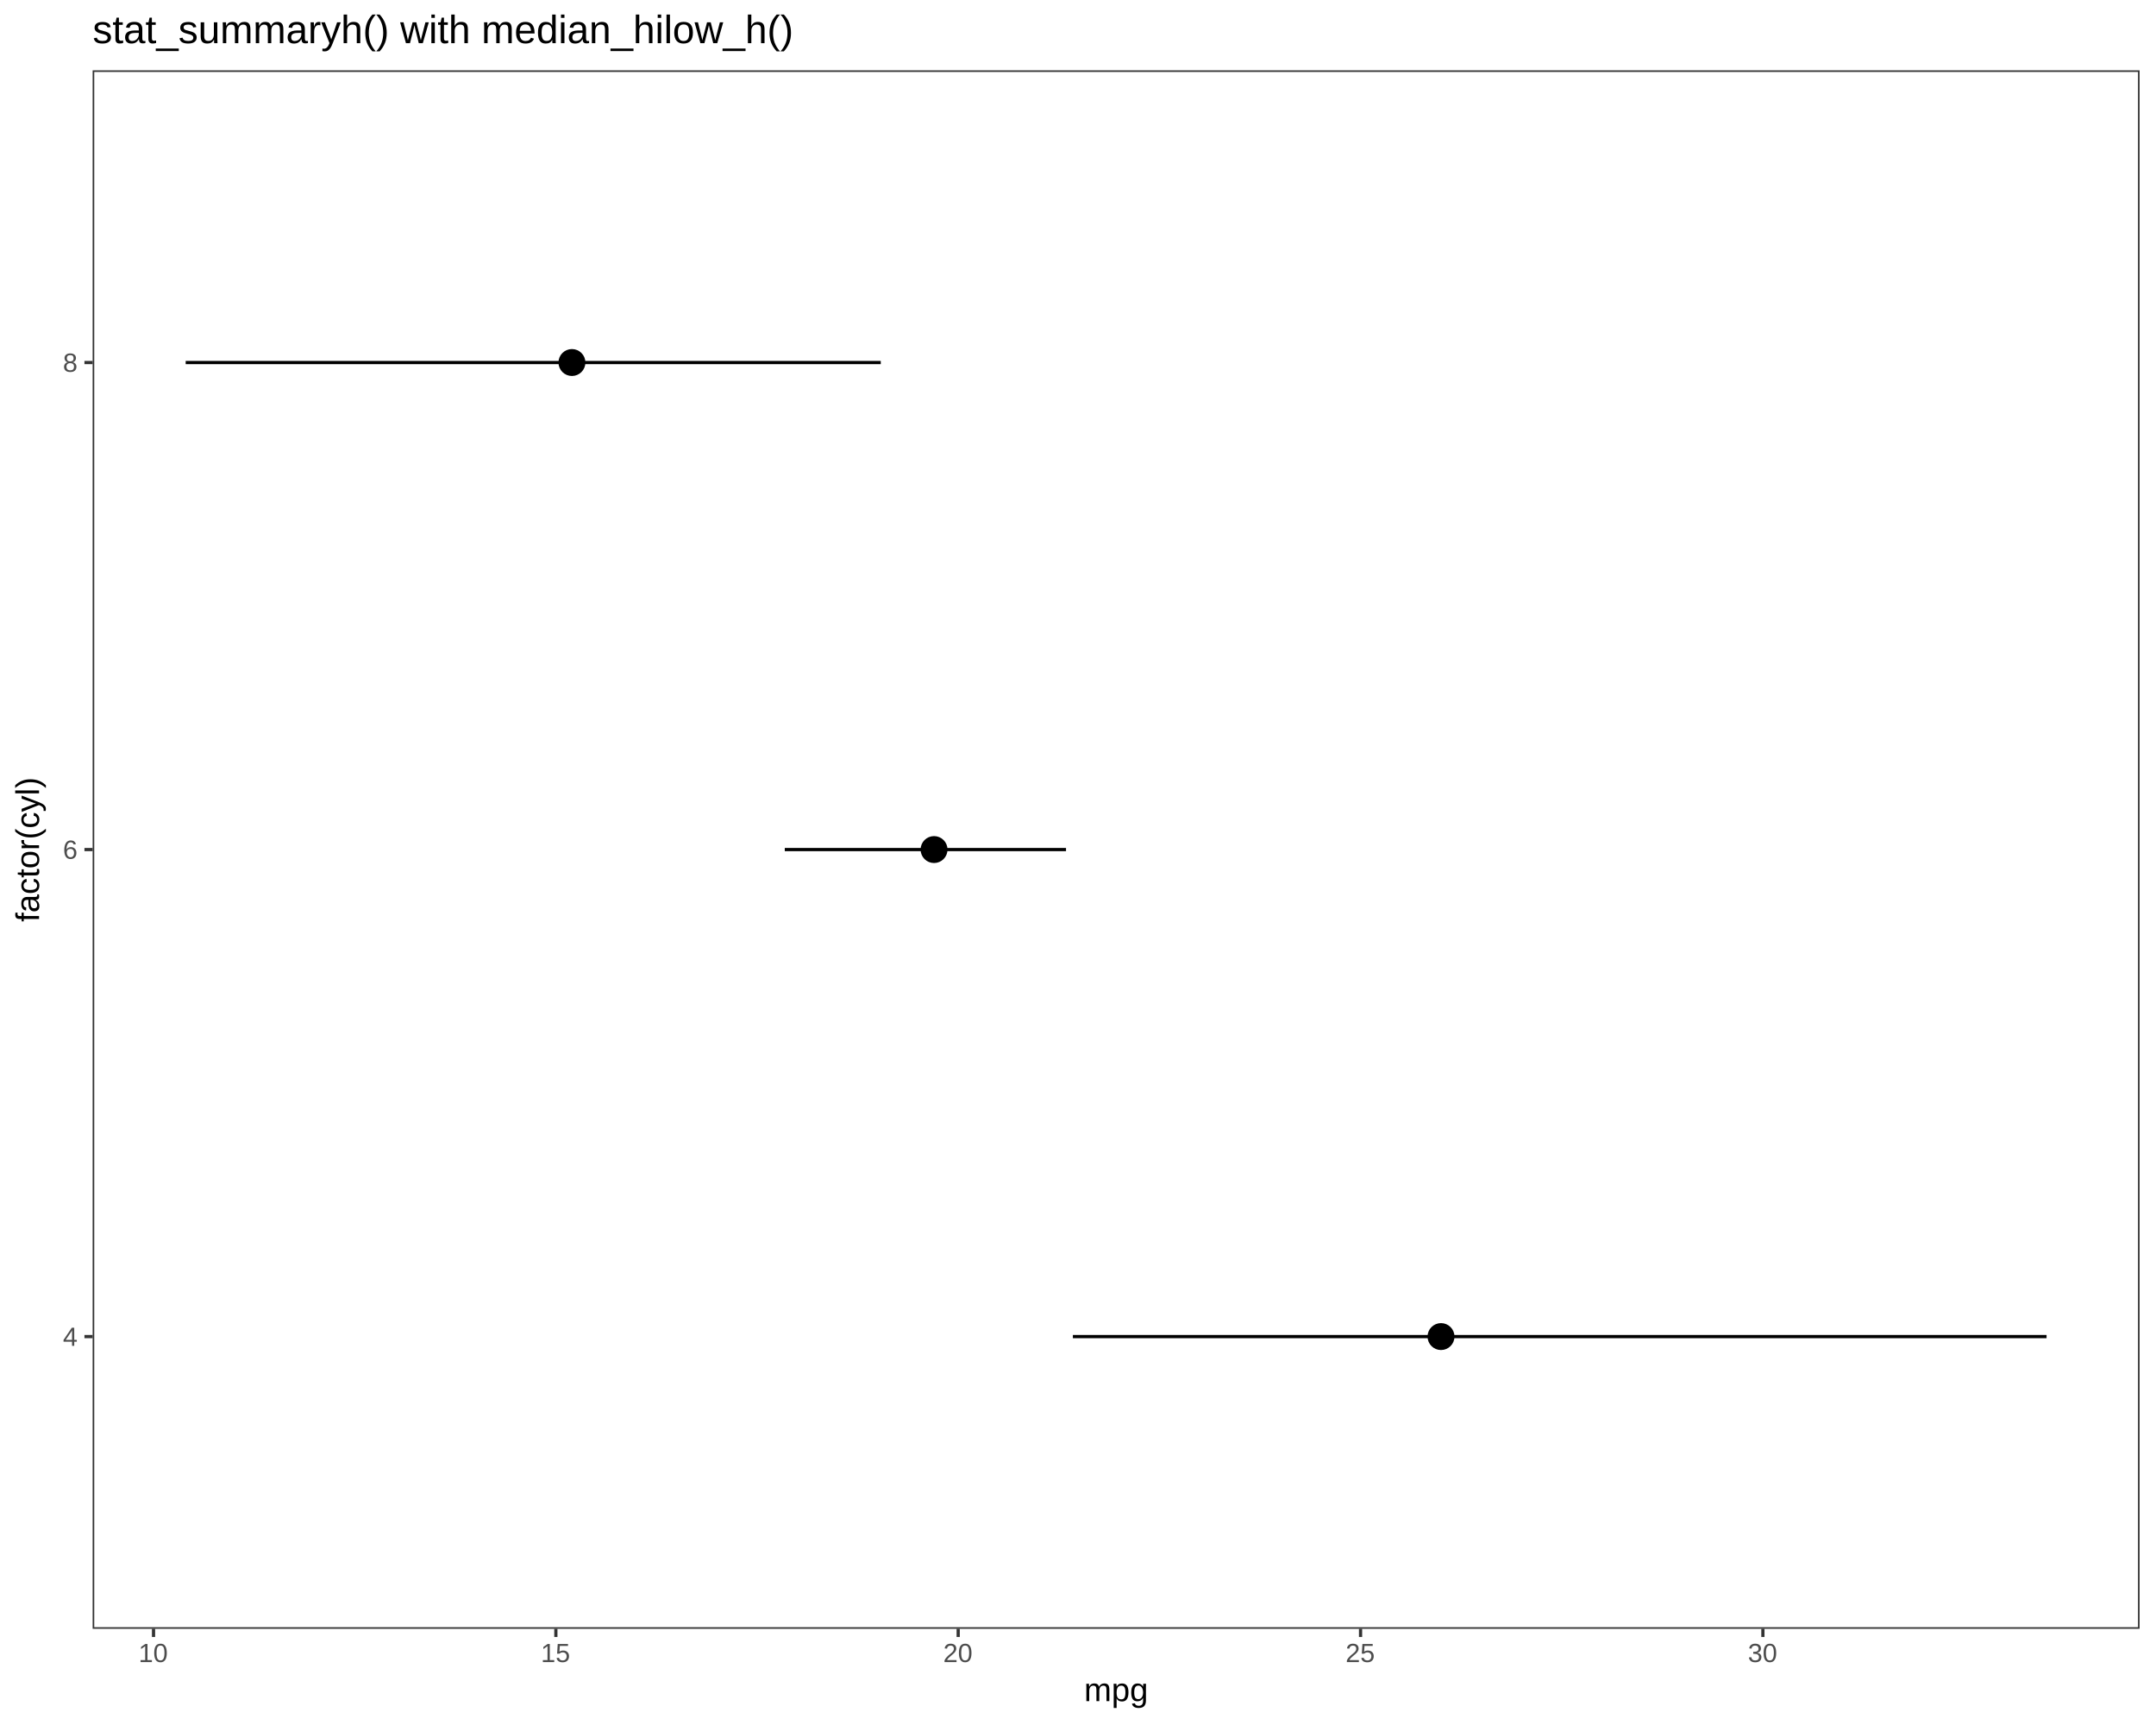
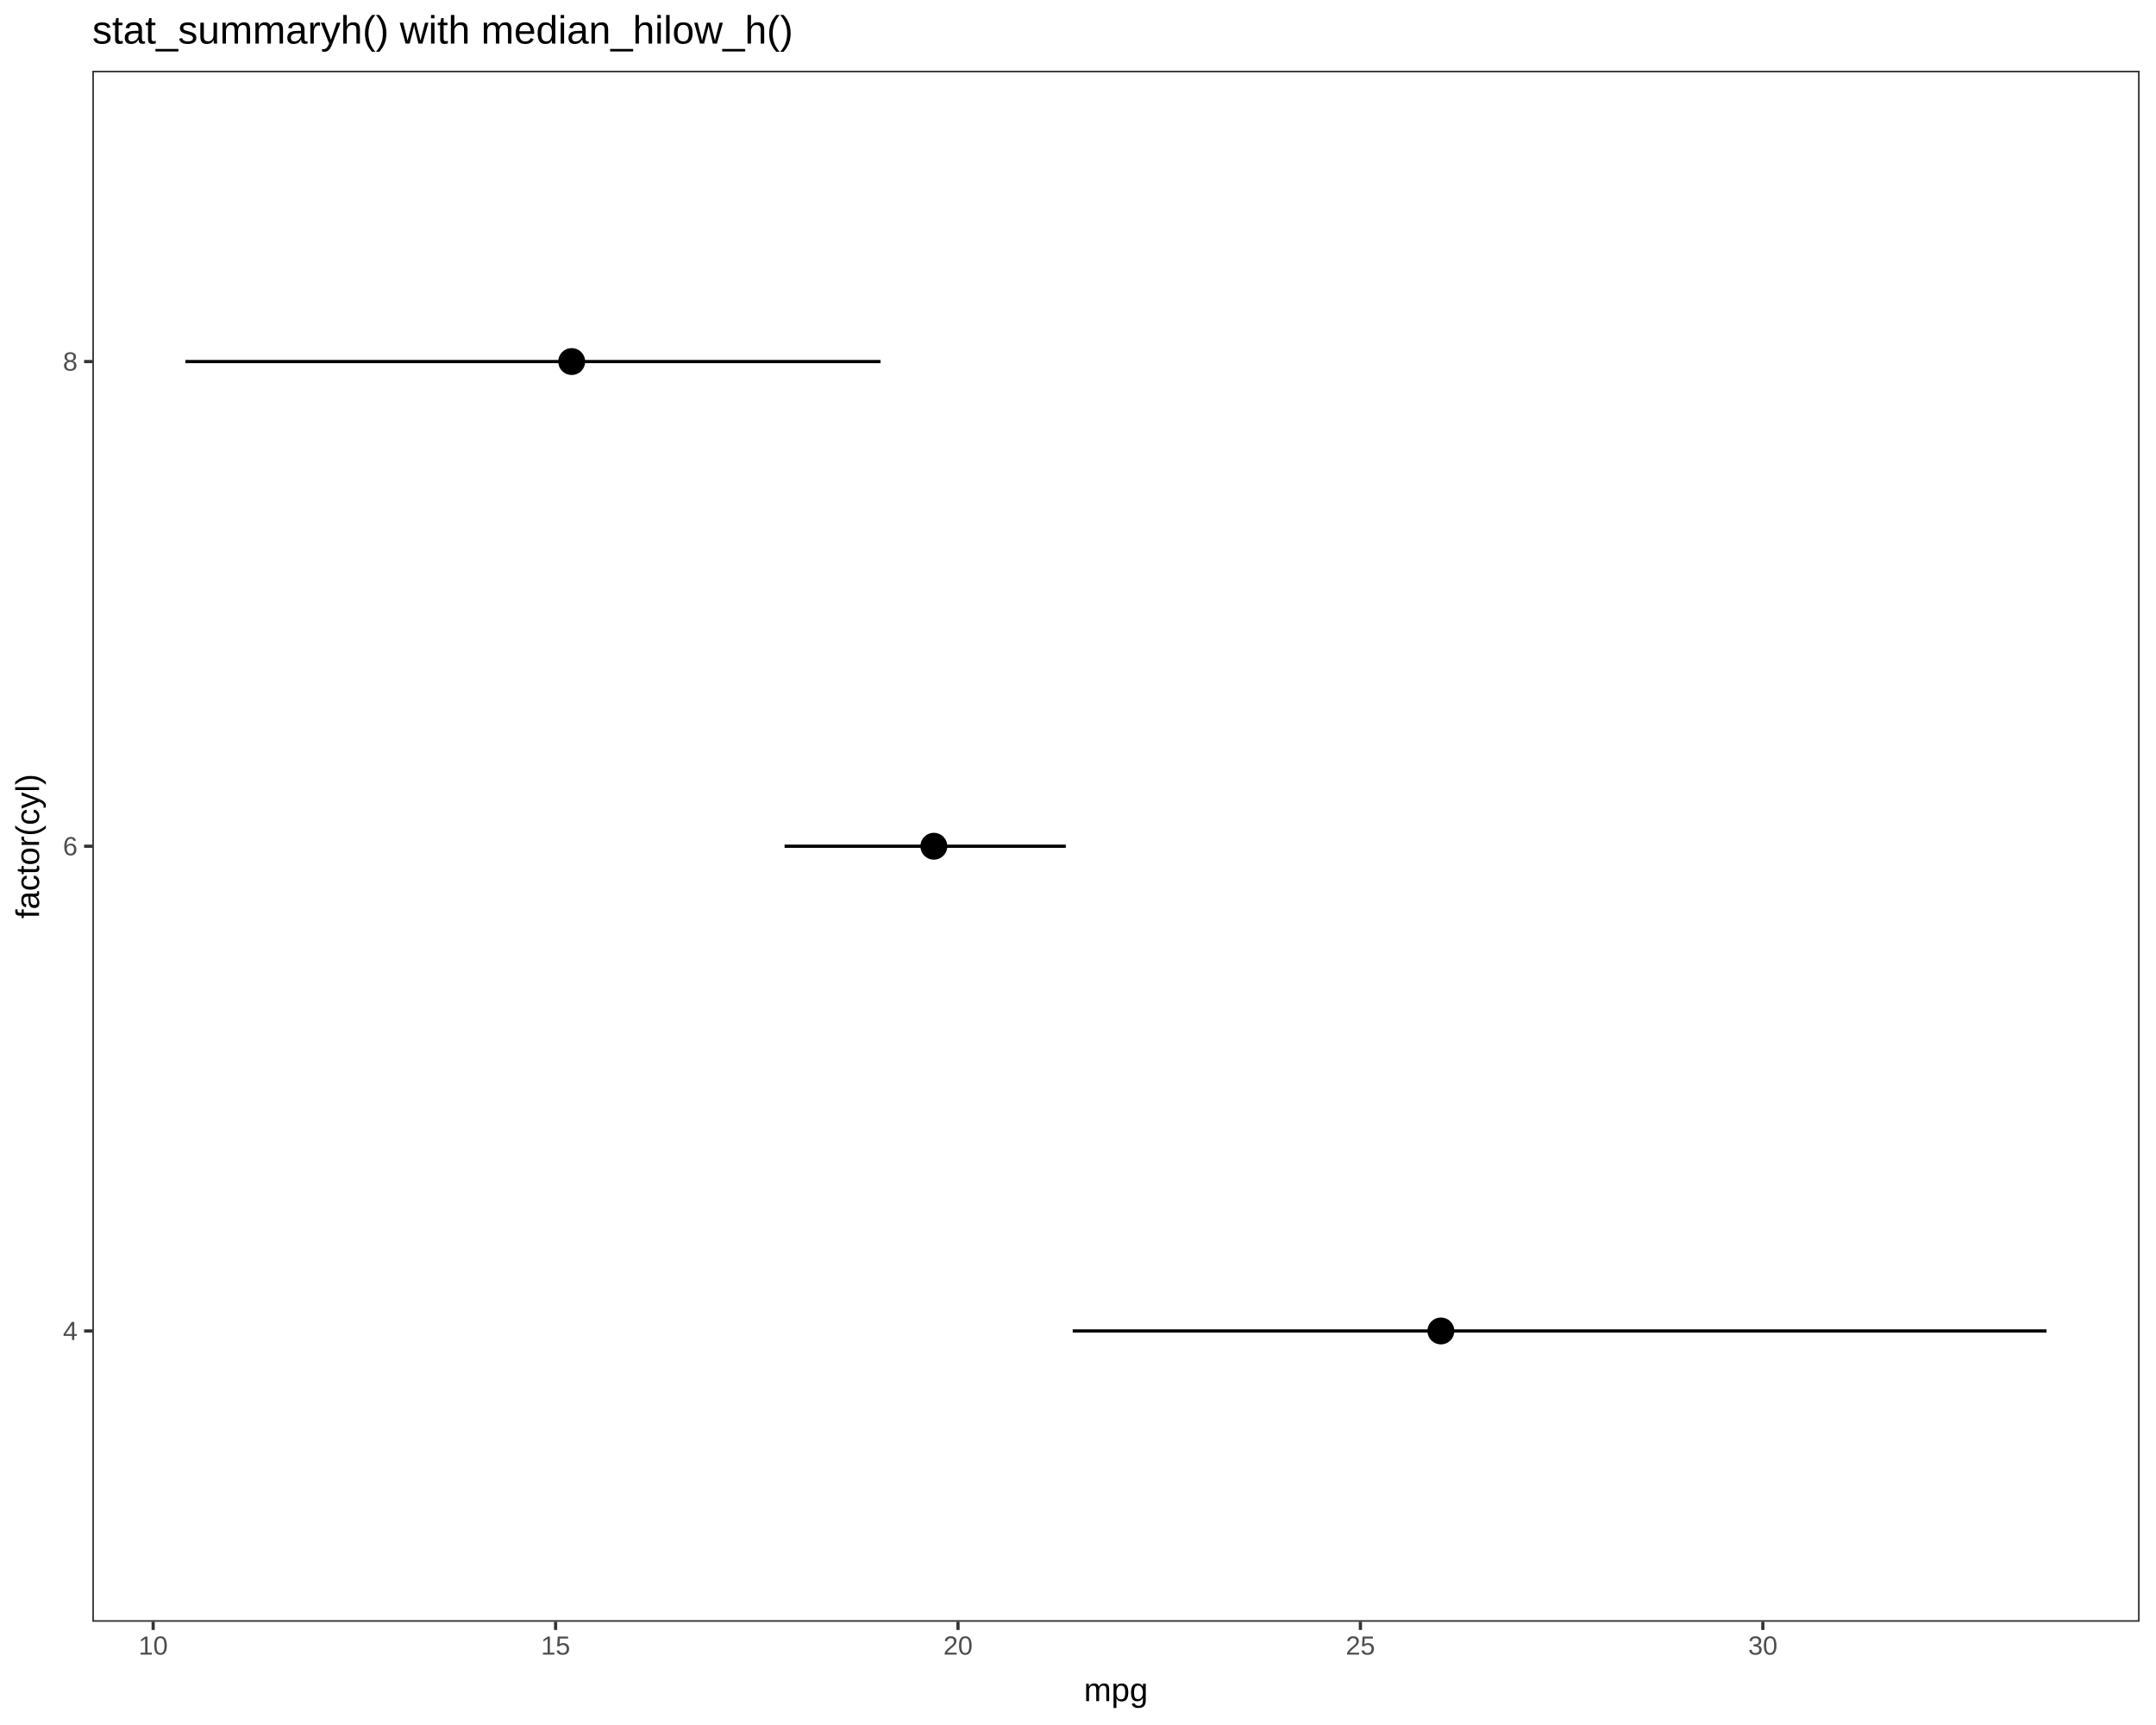
<svg xmlns="http://www.w3.org/2000/svg" viewBox="0 0 720.00 576.00">
  <defs>
    <style type="text/css">
-     line, polyline, path, rect, circle {
+     line, polyline, polygon, path, rect, circle {
      fill: none;
      stroke: #000000;
      stroke-linecap: round;
      stroke-linejoin: round;
      stroke-miterlimit: 10.00;
    }
  </style>
  </defs>
  <rect width="100%" height="100%" style="stroke: none; fill: #FFFFFF;" />
  <rect x="0.00" y="0.00" width="720.00" height="576.00" style="stroke-width: 1.07; stroke: #FFFFFF; fill: #FFFFFF;" />
  <defs>
-     <clipPath id="cpMzAuOTQyN3w3MTQuNTIxfDU0My44NzV8MjMuNDc2Nw==">
-       <rect x="30.94" y="23.48" width="683.58" height="520.40" />
+     <clipPath id="cpMzAuODN8NzE0LjUyfDU0MS41M3wyMy42Mg==">
+       <rect x="30.83" y="23.62" width="683.69" height="517.91" />
    </clipPath>
  </defs>
-   <rect x="30.94" y="23.48" width="683.58" height="520.40" style="stroke-width: 1.07; stroke: none; fill: #FFFFFF;" clip-path="url(#cpMzAuOTQyN3w3MTQuNTIxfDU0My44NzV8MjMuNDc2Nw==)" />
-   <line x1="358.29" y1="446.30" x2="683.45" y2="446.30" style="stroke-width: 1.07; stroke-linecap: butt;" clip-path="url(#cpMzAuOTQyN3w3MTQuNTIxfDU0My44NzV8MjMuNDc2Nw==)" />
-   <line x1="262.08" y1="283.68" x2="356.00" y2="283.68" style="stroke-width: 1.07; stroke-linecap: butt;" clip-path="url(#cpMzAuOTQyN3w3MTQuNTIxfDU0My44NzV8MjMuNDc2Nw==)" />
-   <line x1="62.01" y1="121.05" x2="294.13" y2="121.05" style="stroke-width: 1.07; stroke-linecap: butt;" clip-path="url(#cpMzAuOTQyN3w3MTQuNTIxfDU0My44NzV8MjMuNDc2Nw==)" />
-   <circle cx="481.23" cy="446.30" r="2.84pt" style="stroke-width: 1.42; fill: #000000;" clip-path="url(#cpMzAuOTQyN3w3MTQuNTIxfDU0My44NzV8MjMuNDc2Nw==)" />
-   <circle cx="311.93" cy="283.68" r="2.84pt" style="stroke-width: 1.42; fill: #000000;" clip-path="url(#cpMzAuOTQyN3w3MTQuNTIxfDU0My44NzV8MjMuNDc2Nw==)" />
-   <circle cx="191.00" cy="121.05" r="2.84pt" style="stroke-width: 1.42; fill: #000000;" clip-path="url(#cpMzAuOTQyN3w3MTQuNTIxfDU0My44NzV8MjMuNDc2Nw==)" />
-   <rect x="30.94" y="23.48" width="683.58" height="520.40" style="stroke-width: 1.07; stroke: #333333;" clip-path="url(#cpMzAuOTQyN3w3MTQuNTIxfDU0My44NzV8MjMuNDc2Nw==)" />
+   <rect x="30.83" y="23.62" width="683.69" height="517.91" style="stroke-width: 1.07; stroke: none; fill: #FFFFFF;" clip-path="url(#cpMzAuODN8NzE0LjUyfDU0MS41M3wyMy42Mg==)" />
+   <line x1="358.23" y1="444.42" x2="683.44" y2="444.42" style="stroke-width: 1.07; stroke-linecap: butt;" clip-path="url(#cpMzAuODN8NzE0LjUyfDU0MS41M3wyMy42Mg==)" />
+   <line x1="262.01" y1="282.57" x2="355.94" y2="282.57" style="stroke-width: 1.07; stroke-linecap: butt;" clip-path="url(#cpMzAuODN8NzE0LjUyfDU0MS41M3wyMy42Mg==)" />
+   <line x1="61.90" y1="120.73" x2="294.06" y2="120.73" style="stroke-width: 1.07; stroke-linecap: butt;" clip-path="url(#cpMzAuODN8NzE0LjUyfDU0MS41M3wyMy42Mg==)" />
+   <circle cx="481.19" cy="444.42" r="2.84pt" style="stroke-width: 1.42; fill: #000000;" clip-path="url(#cpMzAuODN8NzE0LjUyfDU0MS41M3wyMy42Mg==)" />
+   <circle cx="311.86" cy="282.57" r="2.84pt" style="stroke-width: 1.42; fill: #000000;" clip-path="url(#cpMzAuODN8NzE0LjUyfDU0MS41M3wyMy42Mg==)" />
+   <circle cx="190.92" cy="120.73" r="2.84pt" style="stroke-width: 1.42; fill: #000000;" clip-path="url(#cpMzAuODN8NzE0LjUyfDU0MS41M3wyMy42Mg==)" />
+   <rect x="30.83" y="23.62" width="683.69" height="517.91" style="stroke-width: 1.07; stroke: #333333;" clip-path="url(#cpMzAuODN8NzE0LjUyfDU0MS41M3wyMy42Mg==)" />
  <defs>
-     <clipPath id="cpMHw3MjB8NTc2fDA=">
+     <clipPath id="cpMC4wMHw3MjAuMDB8NTc2LjAwfDAuMDA=">
      <rect x="0.00" y="0.00" width="720.00" height="576.00" />
    </clipPath>
  </defs>
-   <g clip-path="url(#cpMHw3MjB8NTc2fDA=)">
-     <text x="21.01" y="449.39" style="font-size: 8.80px; fill: #4D4D4D; font-family: Liberation Sans;" textLength="5.01px" lengthAdjust="spacingAndGlyphs">4</text>
+   <g clip-path="url(#cpMC4wMHw3MjAuMDB8NTc2LjAwfDAuMDA=)">
+     <text x="21.01" y="447.45" style="font-size: 8.80px; fill: #4D4D4D; font-family: Liberation Sans;" textLength="4.89px" lengthAdjust="spacingAndGlyphs">4</text>
  </g>
-   <g clip-path="url(#cpMHw3MjB8NTc2fDA=)">
-     <text x="21.01" y="286.77" style="font-size: 8.80px; fill: #4D4D4D; font-family: Liberation Sans;" textLength="5.01px" lengthAdjust="spacingAndGlyphs">6</text>
+   <g clip-path="url(#cpMC4wMHw3MjAuMDB8NTc2LjAwfDAuMDA=)">
+     <text x="21.01" y="285.60" style="font-size: 8.80px; fill: #4D4D4D; font-family: Liberation Sans;" textLength="4.89px" lengthAdjust="spacingAndGlyphs">6</text>
  </g>
-   <g clip-path="url(#cpMHw3MjB8NTc2fDA=)">
-     <text x="21.01" y="124.15" style="font-size: 8.80px; fill: #4D4D4D; font-family: Liberation Sans;" textLength="5.01px" lengthAdjust="spacingAndGlyphs">8</text>
+   <g clip-path="url(#cpMC4wMHw3MjAuMDB8NTc2LjAwfDAuMDA=)">
+     <text x="21.01" y="123.75" style="font-size: 8.80px; fill: #4D4D4D; font-family: Liberation Sans;" textLength="4.89px" lengthAdjust="spacingAndGlyphs">8</text>
  </g>
-   <polyline points="28.20,446.30 30.94,446.30 " style="stroke-width: 1.07; stroke: #333333; stroke-linecap: butt;" clip-path="url(#cpMHw3MjB8NTc2fDA=)" />
-   <polyline points="28.20,283.68 30.94,283.68 " style="stroke-width: 1.07; stroke: #333333; stroke-linecap: butt;" clip-path="url(#cpMHw3MjB8NTc2fDA=)" />
-   <polyline points="28.20,121.05 30.94,121.05 " style="stroke-width: 1.07; stroke: #333333; stroke-linecap: butt;" clip-path="url(#cpMHw3MjB8NTc2fDA=)" />
-   <polyline points="51.27,546.61 51.27,543.88 " style="stroke-width: 1.07; stroke: #333333; stroke-linecap: butt;" clip-path="url(#cpMHw3MjB8NTc2fDA=)" />
-   <polyline points="185.63,546.61 185.63,543.88 " style="stroke-width: 1.07; stroke: #333333; stroke-linecap: butt;" clip-path="url(#cpMHw3MjB8NTc2fDA=)" />
-   <polyline points="319.99,546.61 319.99,543.88 " style="stroke-width: 1.07; stroke: #333333; stroke-linecap: butt;" clip-path="url(#cpMHw3MjB8NTc2fDA=)" />
-   <polyline points="454.36,546.61 454.36,543.88 " style="stroke-width: 1.07; stroke: #333333; stroke-linecap: butt;" clip-path="url(#cpMHw3MjB8NTc2fDA=)" />
-   <polyline points="588.72,546.61 588.72,543.88 " style="stroke-width: 1.07; stroke: #333333; stroke-linecap: butt;" clip-path="url(#cpMHw3MjB8NTc2fDA=)" />
-   <g clip-path="url(#cpMHw3MjB8NTc2fDA=)">
-     <text x="46.26" y="554.99" style="font-size: 8.80px; fill: #4D4D4D; font-family: Liberation Sans;" textLength="10.01px" lengthAdjust="spacingAndGlyphs">10</text>
+   <polyline points="28.09,444.42 30.83,444.42 " style="stroke-width: 1.07; stroke: #333333; stroke-linecap: butt;" clip-path="url(#cpMC4wMHw3MjAuMDB8NTc2LjAwfDAuMDA=)" />
+   <polyline points="28.09,282.57 30.83,282.57 " style="stroke-width: 1.07; stroke: #333333; stroke-linecap: butt;" clip-path="url(#cpMC4wMHw3MjAuMDB8NTc2LjAwfDAuMDA=)" />
+   <polyline points="28.09,120.73 30.83,120.73 " style="stroke-width: 1.07; stroke: #333333; stroke-linecap: butt;" clip-path="url(#cpMC4wMHw3MjAuMDB8NTc2LjAwfDAuMDA=)" />
+   <polyline points="51.15,544.27 51.15,541.53 " style="stroke-width: 1.07; stroke: #333333; stroke-linecap: butt;" clip-path="url(#cpMC4wMHw3MjAuMDB8NTc2LjAwfDAuMDA=)" />
+   <polyline points="185.54,544.27 185.54,541.53 " style="stroke-width: 1.07; stroke: #333333; stroke-linecap: butt;" clip-path="url(#cpMC4wMHw3MjAuMDB8NTc2LjAwfDAuMDA=)" />
+   <polyline points="319.93,544.27 319.93,541.53 " style="stroke-width: 1.07; stroke: #333333; stroke-linecap: butt;" clip-path="url(#cpMC4wMHw3MjAuMDB8NTc2LjAwfDAuMDA=)" />
+   <polyline points="454.31,544.27 454.31,541.53 " style="stroke-width: 1.07; stroke: #333333; stroke-linecap: butt;" clip-path="url(#cpMC4wMHw3MjAuMDB8NTc2LjAwfDAuMDA=)" />
+   <polyline points="588.70,544.27 588.70,541.53 " style="stroke-width: 1.07; stroke: #333333; stroke-linecap: butt;" clip-path="url(#cpMC4wMHw3MjAuMDB8NTc2LjAwfDAuMDA=)" />
+   <g clip-path="url(#cpMC4wMHw3MjAuMDB8NTc2LjAwfDAuMDA=)">
+     <text x="46.26" y="552.51" style="font-size: 8.80px; fill: #4D4D4D; font-family: Liberation Sans;" textLength="9.78px" lengthAdjust="spacingAndGlyphs">10</text>
  </g>
-   <g clip-path="url(#cpMHw3MjB8NTc2fDA=)">
-     <text x="180.62" y="554.99" style="font-size: 8.80px; fill: #4D4D4D; font-family: Liberation Sans;" textLength="10.01px" lengthAdjust="spacingAndGlyphs">15</text>
+   <g clip-path="url(#cpMC4wMHw3MjAuMDB8NTc2LjAwfDAuMDA=)">
+     <text x="180.65" y="552.51" style="font-size: 8.80px; fill: #4D4D4D; font-family: Liberation Sans;" textLength="9.78px" lengthAdjust="spacingAndGlyphs">15</text>
  </g>
-   <g clip-path="url(#cpMHw3MjB8NTc2fDA=)">
-     <text x="314.99" y="554.99" style="font-size: 8.80px; fill: #4D4D4D; font-family: Liberation Sans;" textLength="10.01px" lengthAdjust="spacingAndGlyphs">20</text>
+   <g clip-path="url(#cpMC4wMHw3MjAuMDB8NTc2LjAwfDAuMDA=)">
+     <text x="315.04" y="552.51" style="font-size: 8.80px; fill: #4D4D4D; font-family: Liberation Sans;" textLength="9.78px" lengthAdjust="spacingAndGlyphs">20</text>
  </g>
-   <g clip-path="url(#cpMHw3MjB8NTc2fDA=)">
-     <text x="449.35" y="554.99" style="font-size: 8.80px; fill: #4D4D4D; font-family: Liberation Sans;" textLength="10.01px" lengthAdjust="spacingAndGlyphs">25</text>
+   <g clip-path="url(#cpMC4wMHw3MjAuMDB8NTc2LjAwfDAuMDA=)">
+     <text x="449.42" y="552.51" style="font-size: 8.80px; fill: #4D4D4D; font-family: Liberation Sans;" textLength="9.78px" lengthAdjust="spacingAndGlyphs">25</text>
  </g>
-   <g clip-path="url(#cpMHw3MjB8NTc2fDA=)">
-     <text x="583.72" y="554.99" style="font-size: 8.80px; fill: #4D4D4D; font-family: Liberation Sans;" textLength="10.01px" lengthAdjust="spacingAndGlyphs">30</text>
+   <g clip-path="url(#cpMC4wMHw3MjAuMDB8NTc2LjAwfDAuMDA=)">
+     <text x="583.81" y="552.51" style="font-size: 8.80px; fill: #4D4D4D; font-family: Liberation Sans;" textLength="9.78px" lengthAdjust="spacingAndGlyphs">30</text>
  </g>
-   <g clip-path="url(#cpMHw3MjB8NTc2fDA=)">
-     <text x="362.03" y="568.04" style="font-size: 11.00px; font-family: Liberation Sans;" textLength="21.40px" lengthAdjust="spacingAndGlyphs">mpg</text>
+   <g clip-path="url(#cpMC4wMHw3MjAuMDB8NTc2LjAwfDAuMDA=)">
+     <text x="361.97" y="568.04" style="font-size: 11.00px; font-family: Liberation Sans;" textLength="21.41px" lengthAdjust="spacingAndGlyphs">mpg</text>
  </g>
-   <g clip-path="url(#cpMHw3MjB8NTc2fDA=)">
-     <text transform="translate(13.04,307.82) rotate(-90)" style="font-size: 11.00px; font-family: Liberation Sans;" textLength="48.28px" lengthAdjust="spacingAndGlyphs">factor(cyl)</text>
+   <g clip-path="url(#cpMC4wMHw3MjAuMDB8NTc2LjAwfDAuMDA=)">
+     <text transform="translate(13.04,306.72) rotate(-90)" style="font-size: 11.00px; font-family: Liberation Sans;" textLength="48.28px" lengthAdjust="spacingAndGlyphs">factor(cyl)</text>
  </g>
-   <g clip-path="url(#cpMHw3MjB8NTc2fDA=)">
-     <text x="30.94" y="14.42" style="font-size: 13.20px; font-family: Liberation Sans;" textLength="230.47px" lengthAdjust="spacingAndGlyphs">stat_summaryh() with median_hilow_h()</text>
+   <g clip-path="url(#cpMC4wMHw3MjAuMDB8NTc2LjAwfDAuMDA=)">
+     <text x="30.83" y="14.56" style="font-size: 13.20px; font-family: Liberation Sans;" textLength="233.70px" lengthAdjust="spacingAndGlyphs">stat_summaryh() with median_hilow_h()</text>
  </g>
</svg>
